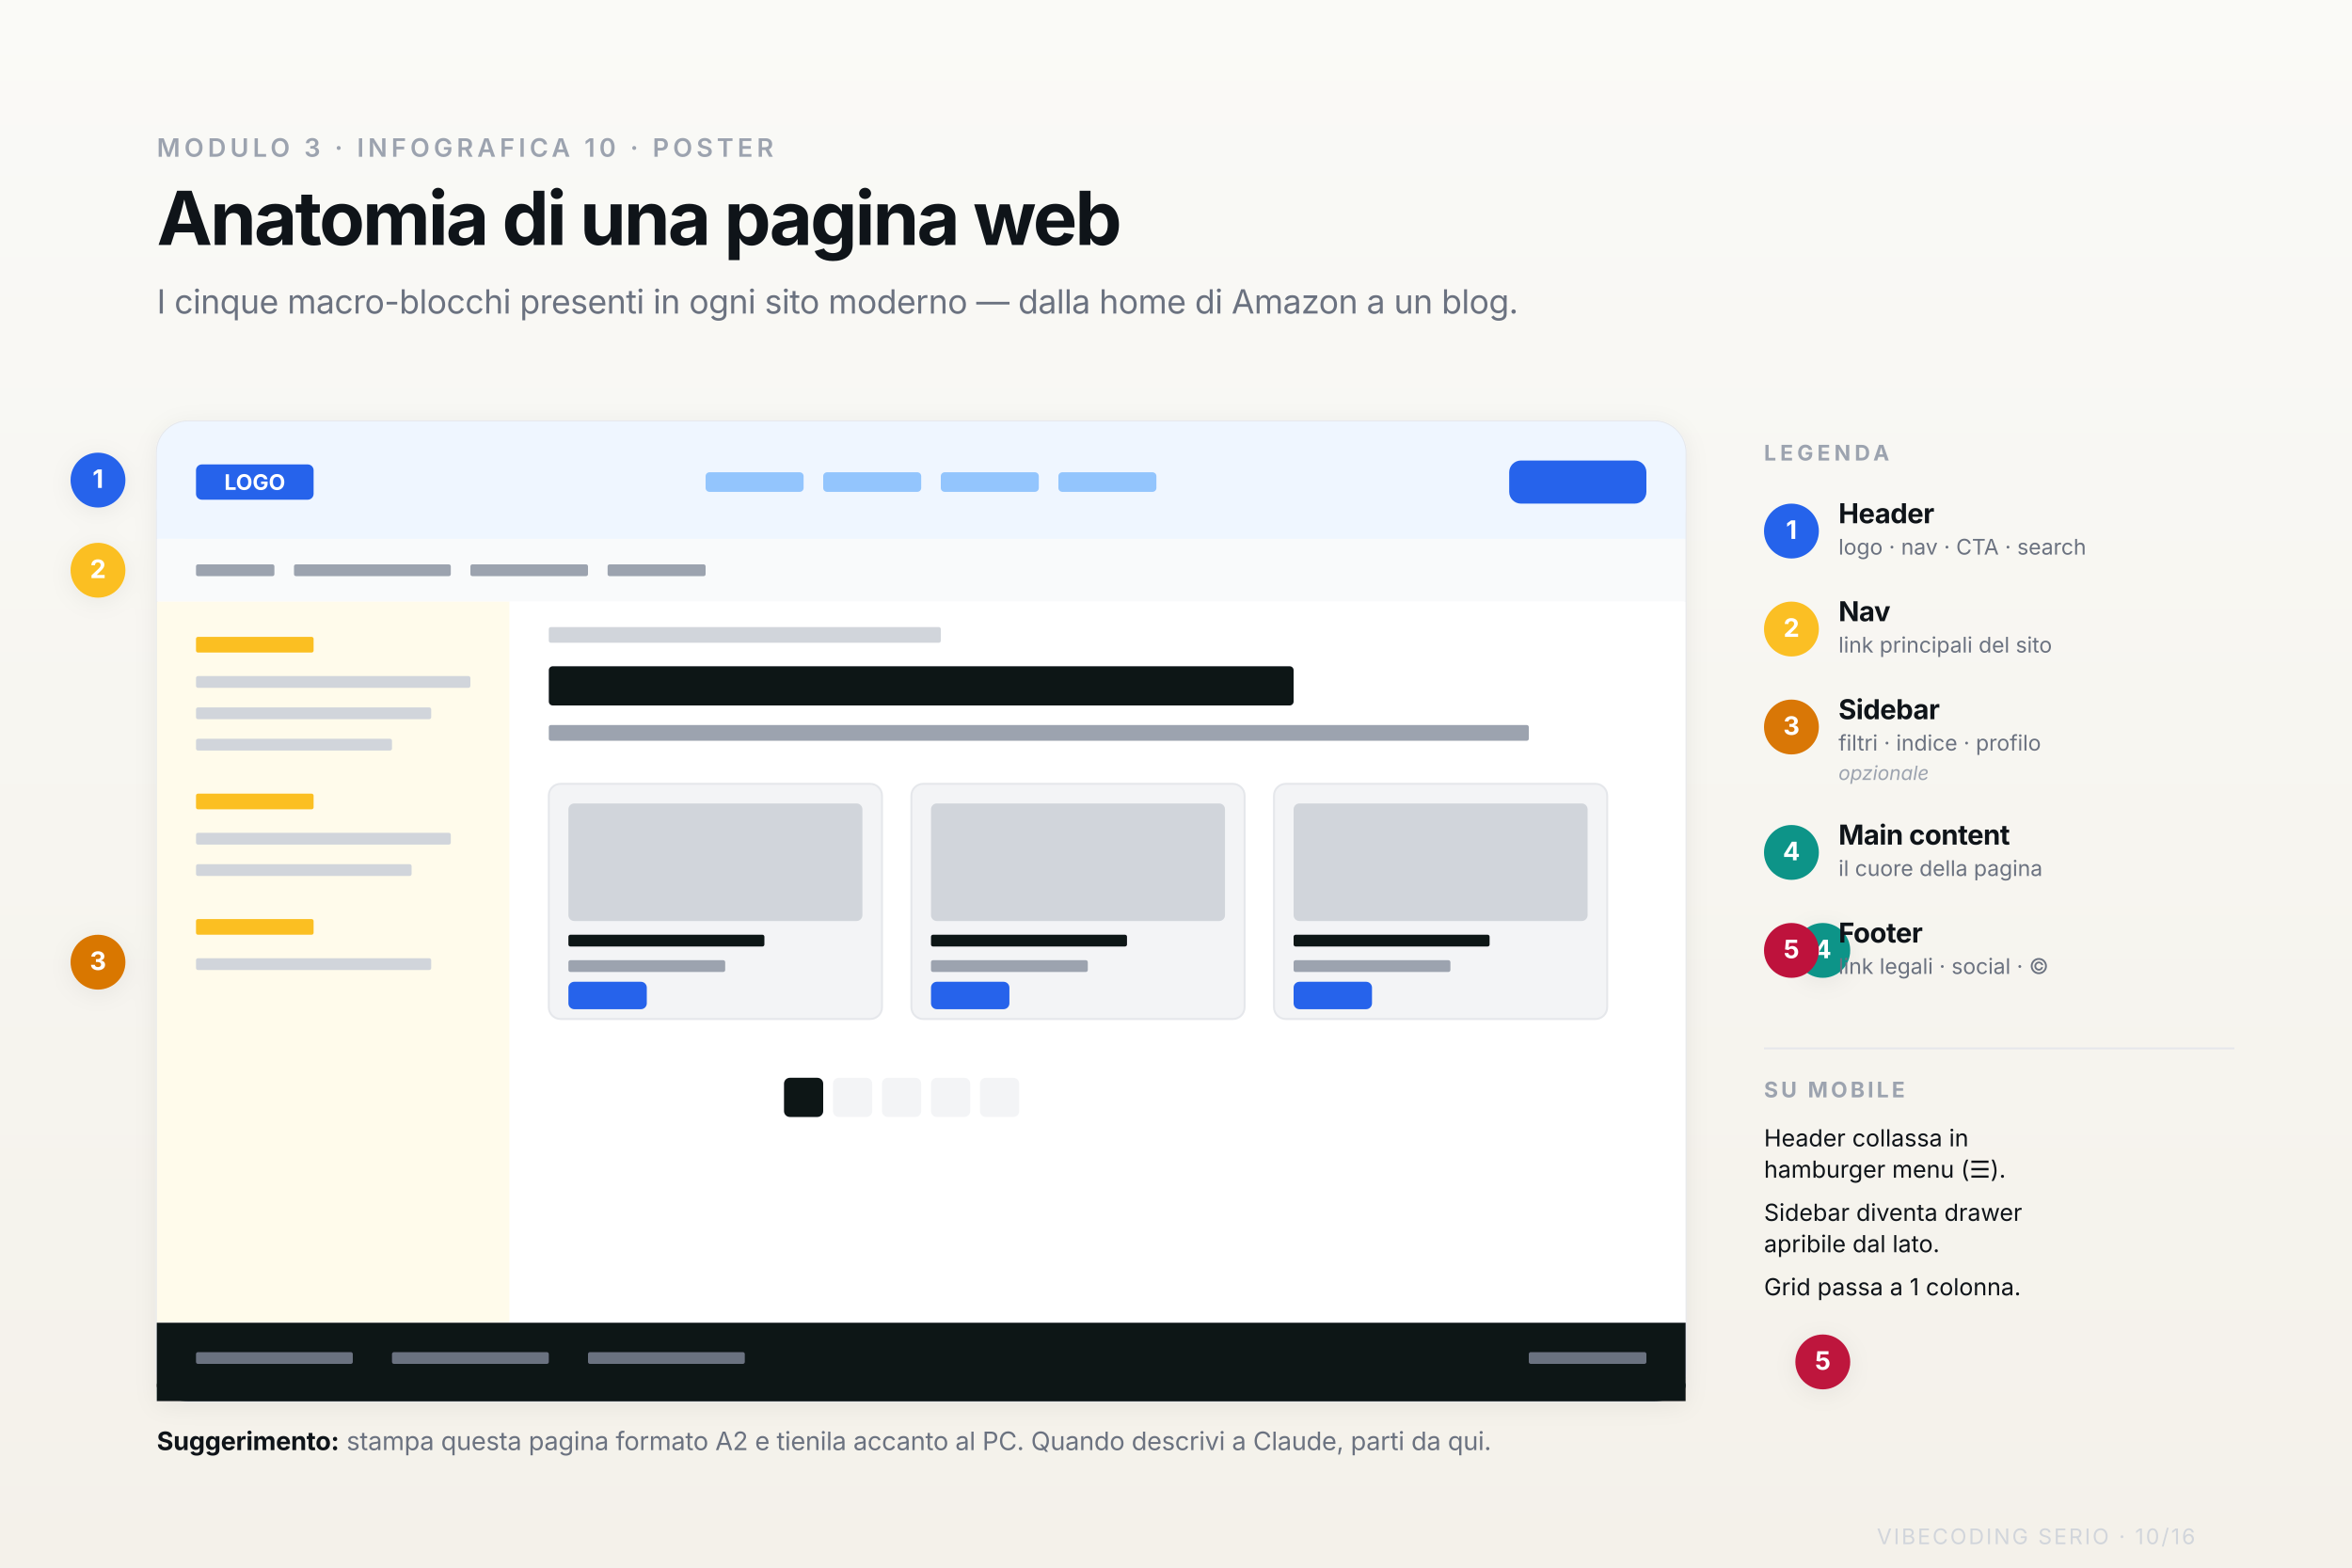
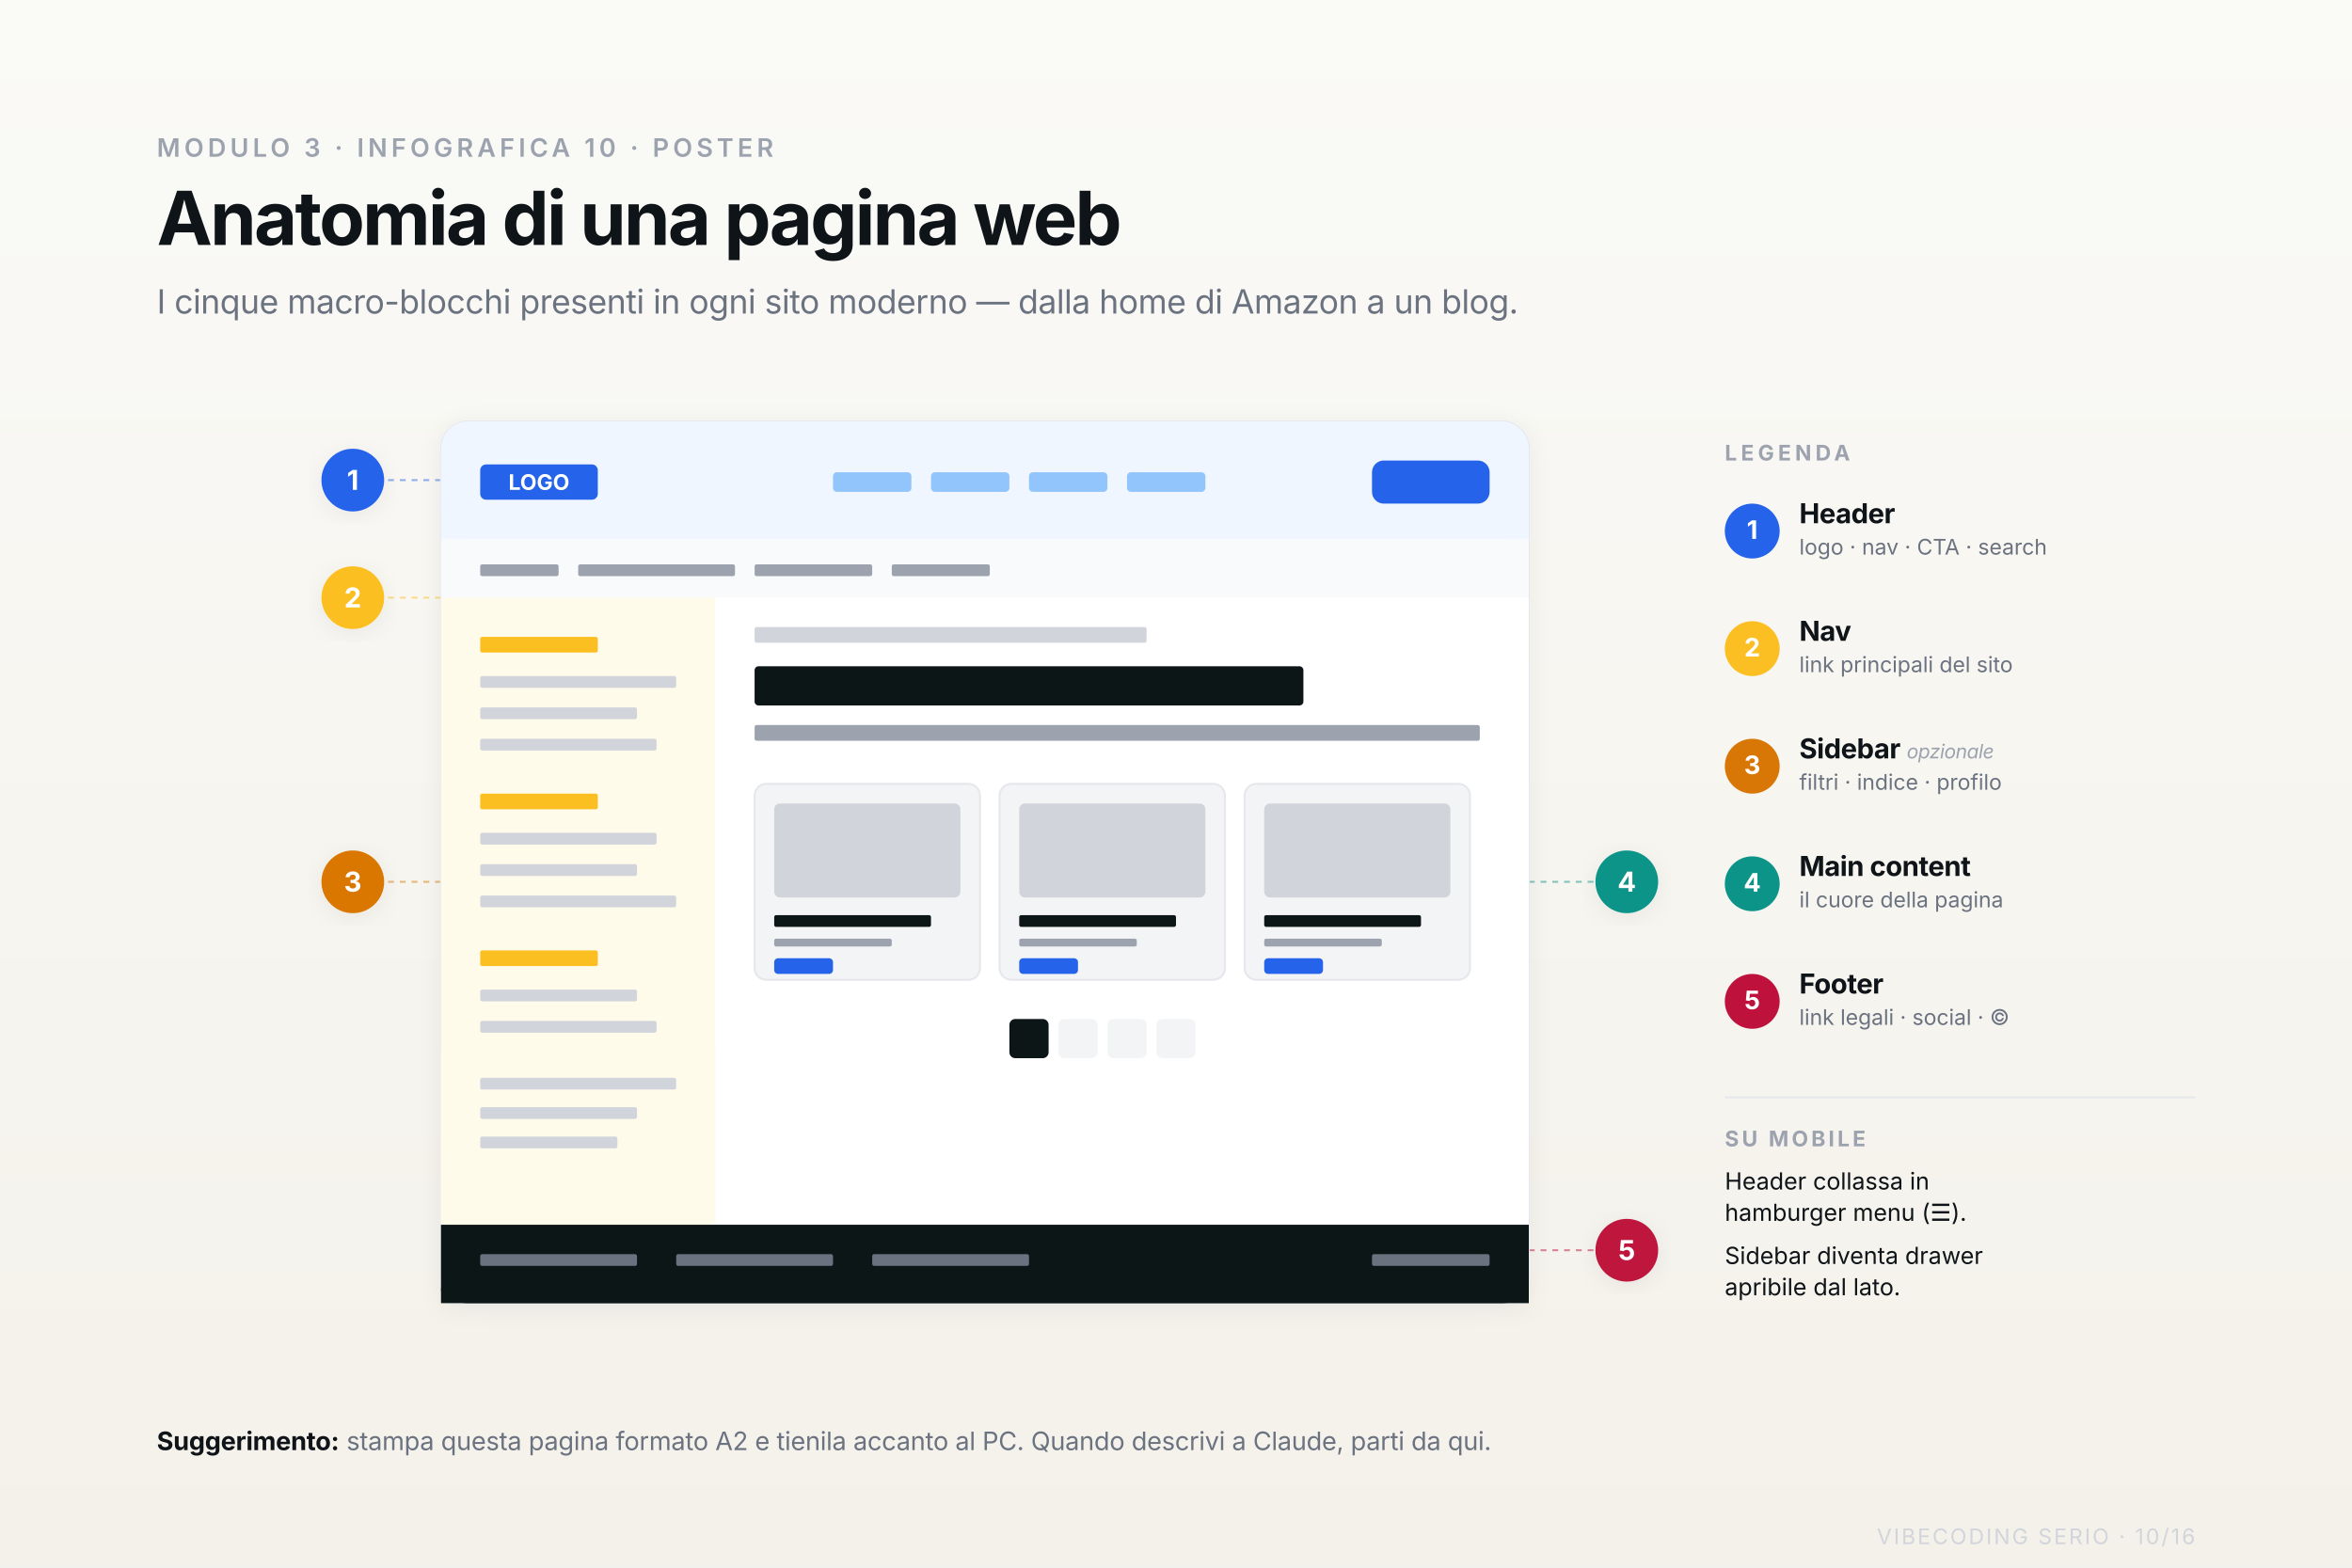
<svg xmlns="http://www.w3.org/2000/svg" viewBox="0 0 1200 800" font-family="'Inter Tight', 'Inter', -apple-system, system-ui, sans-serif">
  <defs>
    <linearGradient id="bg10" x1="0%" y1="0%" x2="0%" y2="100%">
      <stop offset="0%" stop-color="#FAFAF7" />
      <stop offset="100%" stop-color="#F4F1EA" />
    </linearGradient>
    <filter id="soft-shadow-10" x="-20%" y="-20%" width="140%" height="140%">
      <feGaussianBlur in="SourceAlpha" stdDeviation="6" />
      <feOffset dx="0" dy="2" />
      <feComponentTransfer>
        <feFuncA type="linear" slope="0.06" />
      </feComponentTransfer>
      <feMerge>
        <feMergeNode />
        <feMergeNode in="SourceGraphic" />
      </feMerge>
    </filter>
  </defs>
  <rect width="1200" height="800" fill="url(#bg10)" />
  <text x="80" y="80" font-size="13" font-weight="600" fill="#9CA3AF" letter-spacing="2">MODULO 3  ·  INFOGRAFICA 10  ·  POSTER</text>
  <text x="80" y="125" font-size="38" font-weight="700" fill="#0F1419" letter-spacing="-1.2">Anatomia di una pagina web</text>
  <text x="80" y="160" font-size="17" fill="#6B7280" letter-spacing="-0.2">I cinque macro-blocchi presenti in ogni sito moderno — dalla home di Amazon a un blog.</text>
-   <g transform="translate(80, 215)" filter="url(#soft-shadow-10)">
-     <rect x="0" y="0" width="780" height="500" rx="16" fill="#FFFFFF" stroke="#E5E7EB" stroke-width="1" />
-     <rect x="0" y="0" width="780" height="60" rx="16" fill="#EFF6FF" />
-     <rect x="0" y="40" width="780" height="20" fill="#EFF6FF" />
+   <line x1="180" y1="245" x2="225" y2="245" stroke="#2563EB" stroke-width="1" stroke-dasharray="3 3" opacity="0.5" />
+   <line x1="180" y1="305" x2="225" y2="305" stroke="#FBBF24" stroke-width="1" stroke-dasharray="3 3" opacity="0.5" />
+   <line x1="180" y1="450" x2="240" y2="450" stroke="#D97706" stroke-width="1" stroke-dasharray="3 3" opacity="0.5" />
+   <line x1="780" y1="450" x2="830" y2="450" stroke="#0D9488" stroke-width="1" stroke-dasharray="3 3" opacity="0.5" />
+   <line x1="780" y1="638" x2="830" y2="638" stroke="#BE123C" stroke-width="1" stroke-dasharray="3 3" opacity="0.5" />
+   <g transform="translate(225, 215)" filter="url(#soft-shadow-10)">
+     <rect x="0" y="0" width="555" height="450" rx="14" fill="#FFFFFF" stroke="#E5E7EB" stroke-width="1" />
+     <rect x="0" y="0" width="555" height="60" rx="14" fill="#EFF6FF" />
+     <rect x="0" y="40" width="555" height="20" fill="#EFF6FF" />
    <rect x="20" y="22" width="60" height="18" rx="3" fill="#2563EB" />
    <text x="50" y="35" font-size="11" font-weight="700" fill="#FFFFFF" text-anchor="middle">LOGO</text>
-     <rect x="280" y="26" width="50" height="10" rx="2" fill="#93C5FD" />
-     <rect x="340" y="26" width="50" height="10" rx="2" fill="#93C5FD" />
-     <rect x="400" y="26" width="50" height="10" rx="2" fill="#93C5FD" />
-     <rect x="460" y="26" width="50" height="10" rx="2" fill="#93C5FD" />
-     <rect x="690" y="20" width="70" height="22" rx="6" fill="#2563EB" />
-     <circle cx="-30" cy="30" r="14" fill="#2563EB" />
-     <text x="-30" y="34" font-size="13" font-weight="700" fill="#FFFFFF" text-anchor="middle">1</text>
-     <rect x="0" y="60" width="780" height="32" fill="#F9FAFB" />
+     <rect x="200" y="26" width="40" height="10" rx="2" fill="#93C5FD" />
+     <rect x="250" y="26" width="40" height="10" rx="2" fill="#93C5FD" />
+     <rect x="300" y="26" width="40" height="10" rx="2" fill="#93C5FD" />
+     <rect x="350" y="26" width="40" height="10" rx="2" fill="#93C5FD" />
+     <rect x="475" y="20" width="60" height="22" rx="6" fill="#2563EB" />
+     <rect x="0" y="60" width="555" height="30" fill="#F9FAFB" />
    <rect x="20" y="73" width="40" height="6" rx="1" fill="#9CA3AF" />
    <rect x="70" y="73" width="80" height="6" rx="1" fill="#9CA3AF" />
    <rect x="160" y="73" width="60" height="6" rx="1" fill="#9CA3AF" />
    <rect x="230" y="73" width="50" height="6" rx="1" fill="#9CA3AF" />
-     <circle cx="-30" cy="76" r="14" fill="#FBBF24" />
-     <text x="-30" y="80" font-size="13" font-weight="700" fill="#FFFFFF" text-anchor="middle">2</text>
-     <rect x="0" y="92" width="180" height="368" fill="#FFFBEB" />
+     <rect x="0" y="90" width="140" height="320" fill="#FFFBEB" />
    <rect x="20" y="110" width="60" height="8" rx="1" fill="#FBBF24" />
-     <rect x="20" y="130" width="140" height="6" rx="1" fill="#D1D5DB" />
-     <rect x="20" y="146" width="120" height="6" rx="1" fill="#D1D5DB" />
-     <rect x="20" y="162" width="100" height="6" rx="1" fill="#D1D5DB" />
+     <rect x="20" y="130" width="100" height="6" rx="1" fill="#D1D5DB" />
+     <rect x="20" y="146" width="80" height="6" rx="1" fill="#D1D5DB" />
+     <rect x="20" y="162" width="90" height="6" rx="1" fill="#D1D5DB" />
    <rect x="20" y="190" width="60" height="8" rx="1" fill="#FBBF24" />
-     <rect x="20" y="210" width="130" height="6" rx="1" fill="#D1D5DB" />
-     <rect x="20" y="226" width="110" height="6" rx="1" fill="#D1D5DB" />
-     <rect x="20" y="254" width="60" height="8" rx="1" fill="#FBBF24" />
-     <rect x="20" y="274" width="120" height="6" rx="1" fill="#D1D5DB" />
-     <circle cx="-30" cy="276" r="14" fill="#D97706" />
-     <text x="-30" y="280" font-size="13" font-weight="700" fill="#FFFFFF" text-anchor="middle">3</text>
-     <rect x="180" y="92" width="600" height="368" fill="#FFFFFF" />
-     <rect x="200" y="105" width="200" height="8" rx="1" fill="#D1D5DB" />
-     <rect x="200" y="125" width="380" height="20" rx="2" fill="#0F1419" />
-     <rect x="200" y="155" width="500" height="8" rx="1" fill="#9CA3AF" />
+     <rect x="20" y="210" width="90" height="6" rx="1" fill="#D1D5DB" />
+     <rect x="20" y="226" width="80" height="6" rx="1" fill="#D1D5DB" />
+     <rect x="20" y="242" width="100" height="6" rx="1" fill="#D1D5DB" />
+     <rect x="20" y="270" width="60" height="8" rx="1" fill="#FBBF24" />
+     <rect x="20" y="290" width="80" height="6" rx="1" fill="#D1D5DB" />
+     <rect x="20" y="306" width="90" height="6" rx="1" fill="#D1D5DB" />
+     <rect x="140" y="90" width="415" height="320" fill="#FFFFFF" />
+     <rect x="160" y="105" width="200" height="8" rx="1" fill="#D1D5DB" />
+     <rect x="160" y="125" width="280" height="20" rx="2" fill="#0F1419" />
+     <rect x="160" y="155" width="370" height="8" rx="1" fill="#9CA3AF" />
    <g>
-       <rect x="200" y="185" width="170" height="120" rx="6" fill="#F3F4F6" stroke="#E5E7EB" />
-       <rect x="210" y="195" width="150" height="60" rx="3" fill="#D1D5DB" />
-       <rect x="210" y="262" width="100" height="6" rx="1" fill="#0F1419" />
-       <rect x="210" y="275" width="80" height="6" rx="1" fill="#9CA3AF" />
-       <rect x="210" y="286" width="40" height="14" rx="3" fill="#2563EB" />
-       <rect x="385" y="185" width="170" height="120" rx="6" fill="#F3F4F6" stroke="#E5E7EB" />
-       <rect x="395" y="195" width="150" height="60" rx="3" fill="#D1D5DB" />
-       <rect x="395" y="262" width="100" height="6" rx="1" fill="#0F1419" />
-       <rect x="395" y="275" width="80" height="6" rx="1" fill="#9CA3AF" />
-       <rect x="395" y="286" width="40" height="14" rx="3" fill="#2563EB" />
-       <rect x="570" y="185" width="170" height="120" rx="6" fill="#F3F4F6" stroke="#E5E7EB" />
-       <rect x="580" y="195" width="150" height="60" rx="3" fill="#D1D5DB" />
-       <rect x="580" y="262" width="100" height="6" rx="1" fill="#0F1419" />
-       <rect x="580" y="275" width="80" height="6" rx="1" fill="#9CA3AF" />
-       <rect x="580" y="286" width="40" height="14" rx="3" fill="#2563EB" />
+       <rect x="160" y="185" width="115" height="100" rx="6" fill="#F3F4F6" stroke="#E5E7EB" />
+       <rect x="170" y="195" width="95" height="48" rx="3" fill="#D1D5DB" />
+       <rect x="170" y="252" width="80" height="6" rx="1" fill="#0F1419" />
+       <rect x="170" y="264" width="60" height="4" rx="1" fill="#9CA3AF" />
+       <rect x="170" y="274" width="30" height="8" rx="2" fill="#2563EB" />
+       <rect x="285" y="185" width="115" height="100" rx="6" fill="#F3F4F6" stroke="#E5E7EB" />
+       <rect x="295" y="195" width="95" height="48" rx="3" fill="#D1D5DB" />
+       <rect x="295" y="252" width="80" height="6" rx="1" fill="#0F1419" />
+       <rect x="295" y="264" width="60" height="4" rx="1" fill="#9CA3AF" />
+       <rect x="295" y="274" width="30" height="8" rx="2" fill="#2563EB" />
+       <rect x="410" y="185" width="115" height="100" rx="6" fill="#F3F4F6" stroke="#E5E7EB" />
+       <rect x="420" y="195" width="95" height="48" rx="3" fill="#D1D5DB" />
+       <rect x="420" y="252" width="80" height="6" rx="1" fill="#0F1419" />
+       <rect x="420" y="264" width="60" height="4" rx="1" fill="#9CA3AF" />
+       <rect x="420" y="274" width="30" height="8" rx="2" fill="#2563EB" />
    </g>
-     <rect x="320" y="335" width="20" height="20" rx="3" fill="#0F1419" />
-     <rect x="345" y="335" width="20" height="20" rx="3" fill="#F3F4F6" />
-     <rect x="370" y="335" width="20" height="20" rx="3" fill="#F3F4F6" />
-     <rect x="395" y="335" width="20" height="20" rx="3" fill="#F3F4F6" />
-     <rect x="420" y="335" width="20" height="20" rx="3" fill="#F3F4F6" />
-     <circle cx="850" cy="270" r="14" fill="#0D9488" />
-     <text x="850" y="274" font-size="13" font-weight="700" fill="#FFFFFF" text-anchor="middle">4</text>
-     <rect x="0" y="460" width="780" height="40" rx="0" fill="#0F1419" />
-     <rect x="0" y="484" width="780" height="16" rx="16" fill="#0F1419" />
-     <rect x="20" y="475" width="80" height="6" rx="1" fill="#6B7280" />
-     <rect x="120" y="475" width="80" height="6" rx="1" fill="#6B7280" />
-     <rect x="220" y="475" width="80" height="6" rx="1" fill="#6B7280" />
-     <rect x="700" y="475" width="60" height="6" rx="1" fill="#6B7280" />
-     <circle cx="850" cy="480" r="14" fill="#BE123C" />
-     <text x="850" y="484" font-size="13" font-weight="700" fill="#FFFFFF" text-anchor="middle">5</text>
+     <rect x="290" y="305" width="20" height="20" rx="3" fill="#0F1419" />
+     <rect x="315" y="305" width="20" height="20" rx="3" fill="#F3F4F6" />
+     <rect x="340" y="305" width="20" height="20" rx="3" fill="#F3F4F6" />
+     <rect x="365" y="305" width="20" height="20" rx="3" fill="#F3F4F6" />
+     <rect x="0" y="320" width="140" height="90" fill="#FFFBEB" />
+     <rect x="20" y="335" width="100" height="6" rx="1" fill="#D1D5DB" />
+     <rect x="20" y="350" width="80" height="6" rx="1" fill="#D1D5DB" />
+     <rect x="20" y="365" width="70" height="6" rx="1" fill="#D1D5DB" />
+     <rect x="0" y="410" width="555" height="40" fill="#0F1419" />
+     <rect x="0" y="436" width="555" height="14" rx="14" fill="#0F1419" />
+     <rect x="20" y="425" width="80" height="6" rx="1" fill="#6B7280" />
+     <rect x="120" y="425" width="80" height="6" rx="1" fill="#6B7280" />
+     <rect x="220" y="425" width="80" height="6" rx="1" fill="#6B7280" />
+     <rect x="475" y="425" width="60" height="6" rx="1" fill="#6B7280" />
  </g>
-   <g transform="translate(900, 215)">
+   <circle cx="180" cy="245" r="16" fill="#2563EB" filter="url(#soft-shadow-10)" />
+   <text x="180" y="250" font-size="14" font-weight="700" fill="#FFFFFF" text-anchor="middle">1</text>
+   <circle cx="180" cy="305" r="16" fill="#FBBF24" filter="url(#soft-shadow-10)" />
+   <text x="180" y="310" font-size="14" font-weight="700" fill="#FFFFFF" text-anchor="middle">2</text>
+   <circle cx="180" cy="450" r="16" fill="#D97706" filter="url(#soft-shadow-10)" />
+   <text x="180" y="455" font-size="14" font-weight="700" fill="#FFFFFF" text-anchor="middle">3</text>
+   <circle cx="830" cy="450" r="16" fill="#0D9488" filter="url(#soft-shadow-10)" />
+   <text x="830" y="455" font-size="14" font-weight="700" fill="#FFFFFF" text-anchor="middle">4</text>
+   <circle cx="830" cy="638" r="16" fill="#BE123C" filter="url(#soft-shadow-10)" />
+   <text x="830" y="643" font-size="14" font-weight="700" fill="#FFFFFF" text-anchor="middle">5</text>
+   <g transform="translate(880, 215)">
    <text x="0" y="20" font-size="11" font-weight="700" fill="#9CA3AF" letter-spacing="2">LEGENDA</text>
    <circle cx="14" cy="56" r="14" fill="#2563EB" />
    <text x="14" y="60" font-size="13" font-weight="700" fill="#FFFFFF" text-anchor="middle">1</text>
    <text x="38" y="52" font-size="14" font-weight="700" fill="#0F1419" letter-spacing="-0.2">Header</text>
    <text x="38" y="68" font-size="11" fill="#6B7280">logo · nav · CTA · search</text>
-     <circle cx="14" cy="106" r="14" fill="#FBBF24" />
-     <text x="14" y="110" font-size="13" font-weight="700" fill="#FFFFFF" text-anchor="middle">2</text>
-     <text x="38" y="102" font-size="14" font-weight="700" fill="#0F1419" letter-spacing="-0.2">Nav</text>
-     <text x="38" y="118" font-size="11" fill="#6B7280">link principali del sito</text>
-     <circle cx="14" cy="156" r="14" fill="#D97706" />
-     <text x="14" y="160" font-size="13" font-weight="700" fill="#FFFFFF" text-anchor="middle">3</text>
-     <text x="38" y="152" font-size="14" font-weight="700" fill="#0F1419" letter-spacing="-0.2">Sidebar</text>
-     <text x="38" y="168" font-size="11" fill="#6B7280">filtri · indice · profilo</text>
-     <text x="38" y="183" font-size="10" fill="#9CA3AF" font-style="italic">opzionale</text>
-     <circle cx="14" cy="220" r="14" fill="#0D9488" />
-     <text x="14" y="224" font-size="13" font-weight="700" fill="#FFFFFF" text-anchor="middle">4</text>
-     <text x="38" y="216" font-size="14" font-weight="700" fill="#0F1419" letter-spacing="-0.2">Main content</text>
-     <text x="38" y="232" font-size="11" fill="#6B7280">il cuore della pagina</text>
-     <circle cx="14" cy="270" r="14" fill="#BE123C" />
-     <text x="14" y="274" font-size="13" font-weight="700" fill="#FFFFFF" text-anchor="middle">5</text>
-     <text x="38" y="266" font-size="14" font-weight="700" fill="#0F1419" letter-spacing="-0.2">Footer</text>
-     <text x="38" y="282" font-size="11" fill="#6B7280">link legali · social · ©</text>
-     <line x1="0" y1="320" x2="240" y2="320" stroke="#E5E7EB" />
-     <text x="0" y="345" font-size="11" font-weight="700" fill="#9CA3AF" letter-spacing="1.5">SU MOBILE</text>
-     <text x="0" y="370" font-size="12" fill="#0F1419">Header collassa in</text>
-     <text x="0" y="386" font-size="12" fill="#0F1419">hamburger menu (☰).</text>
-     <text x="0" y="408" font-size="12" fill="#0F1419">Sidebar diventa drawer</text>
-     <text x="0" y="424" font-size="12" fill="#0F1419">apribile dal lato.</text>
-     <text x="0" y="446" font-size="12" fill="#0F1419">Grid passa a 1 colonna.</text>
+     <circle cx="14" cy="116" r="14" fill="#FBBF24" />
+     <text x="14" y="120" font-size="13" font-weight="700" fill="#FFFFFF" text-anchor="middle">2</text>
+     <text x="38" y="112" font-size="14" font-weight="700" fill="#0F1419" letter-spacing="-0.2">Nav</text>
+     <text x="38" y="128" font-size="11" fill="#6B7280">link principali del sito</text>
+     <circle cx="14" cy="176" r="14" fill="#D97706" />
+     <text x="14" y="180" font-size="13" font-weight="700" fill="#FFFFFF" text-anchor="middle">3</text>
+     <text x="38" y="172" font-size="14" font-weight="700" fill="#0F1419" letter-spacing="-0.2">Sidebar <tspan font-size="10" fill="#9CA3AF" font-style="italic" font-weight="400">opzionale</tspan>
+     </text>
+     <text x="38" y="188" font-size="11" fill="#6B7280">filtri · indice · profilo</text>
+     <circle cx="14" cy="236" r="14" fill="#0D9488" />
+     <text x="14" y="240" font-size="13" font-weight="700" fill="#FFFFFF" text-anchor="middle">4</text>
+     <text x="38" y="232" font-size="14" font-weight="700" fill="#0F1419" letter-spacing="-0.2">Main content</text>
+     <text x="38" y="248" font-size="11" fill="#6B7280">il cuore della pagina</text>
+     <circle cx="14" cy="296" r="14" fill="#BE123C" />
+     <text x="14" y="300" font-size="13" font-weight="700" fill="#FFFFFF" text-anchor="middle">5</text>
+     <text x="38" y="292" font-size="14" font-weight="700" fill="#0F1419" letter-spacing="-0.2">Footer</text>
+     <text x="38" y="308" font-size="11" fill="#6B7280">link legali · social · ©</text>
+     <line x1="0" y1="345" x2="240" y2="345" stroke="#E5E7EB" />
+     <text x="0" y="370" font-size="11" font-weight="700" fill="#9CA3AF" letter-spacing="1.5">SU MOBILE</text>
+     <text x="0" y="392" font-size="12" fill="#0F1419">Header collassa in</text>
+     <text x="0" y="408" font-size="12" fill="#0F1419">hamburger menu (☰).</text>
+     <text x="0" y="430" font-size="12" fill="#0F1419">Sidebar diventa drawer</text>
+     <text x="0" y="446" font-size="12" fill="#0F1419">apribile dal lato.</text>
  </g>
  <g transform="translate(80, 740)">
    <text x="0" y="0" font-size="13" fill="#0F1419" letter-spacing="-0.1">
      <tspan font-weight="700">Suggerimento:</tspan>
      <tspan fill="#6B7280"> stampa questa pagina formato A2 e tienila accanto al PC. Quando descrivi a Claude, parti da qui.</tspan>
    </text>
  </g>
  <text x="1120" y="788" font-size="11" fill="#D1D5DB" text-anchor="end" letter-spacing="1">VIBECODING SERIO  ·  10/16</text>
</svg>
